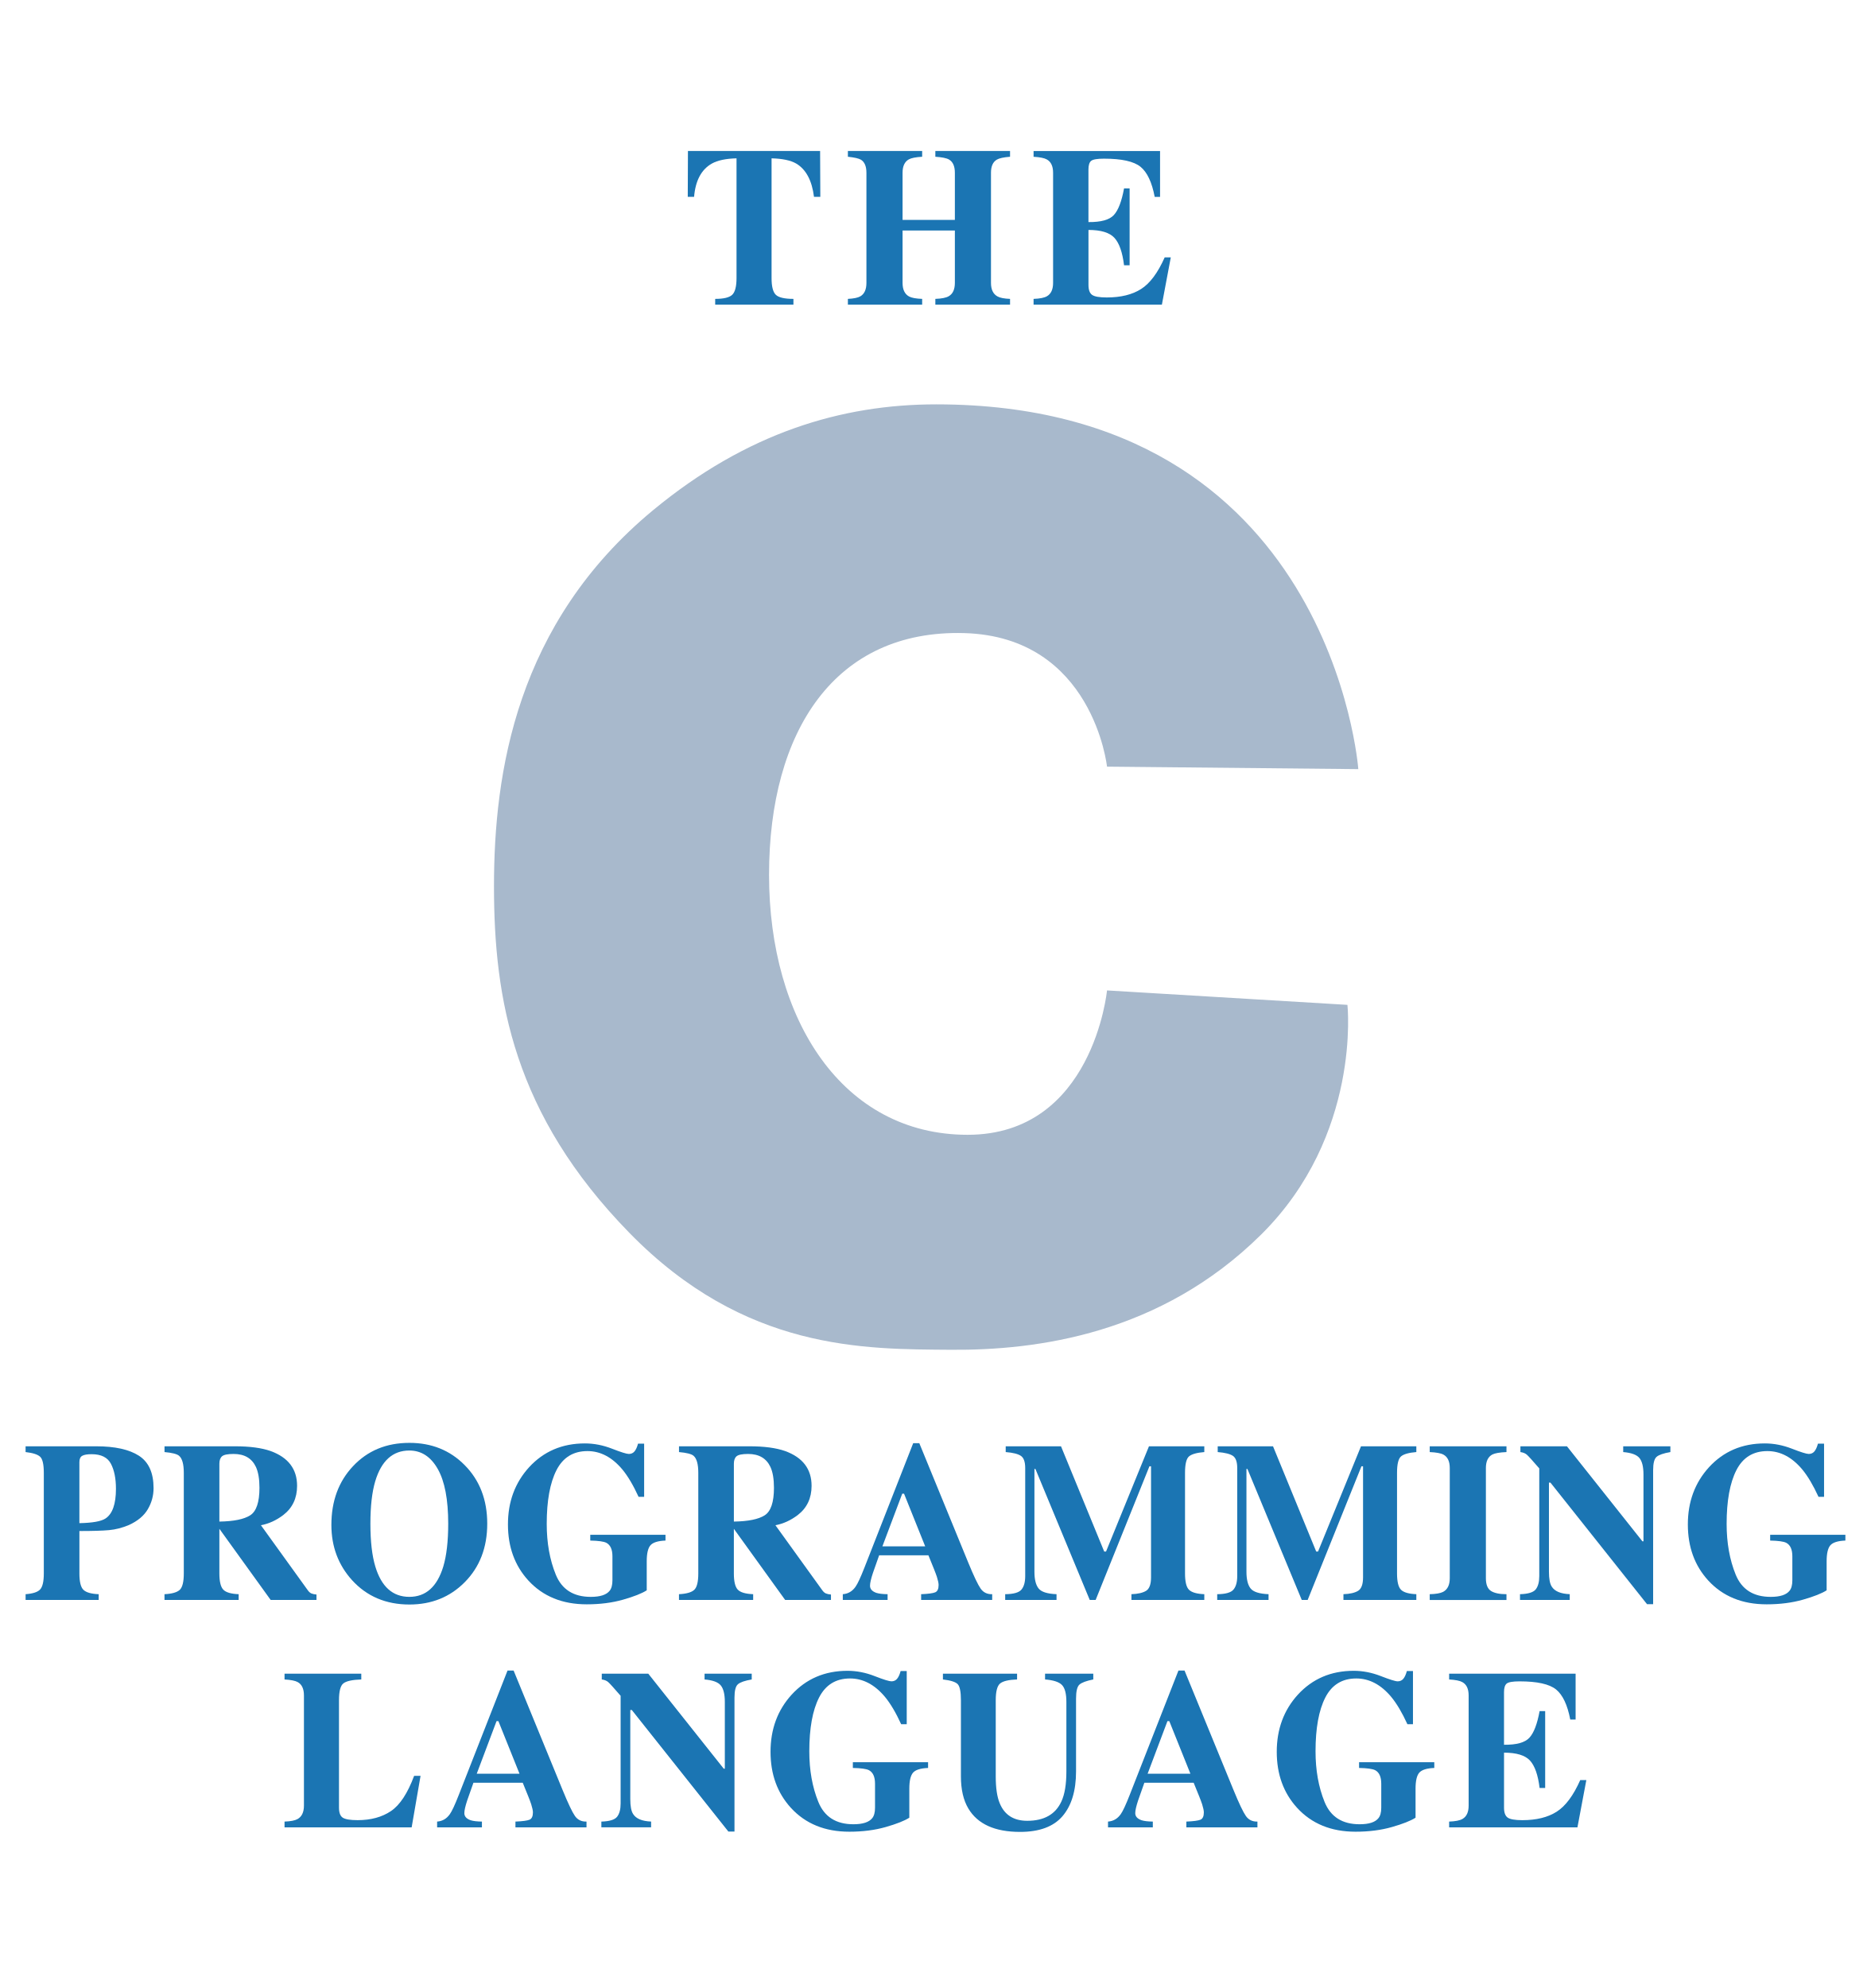
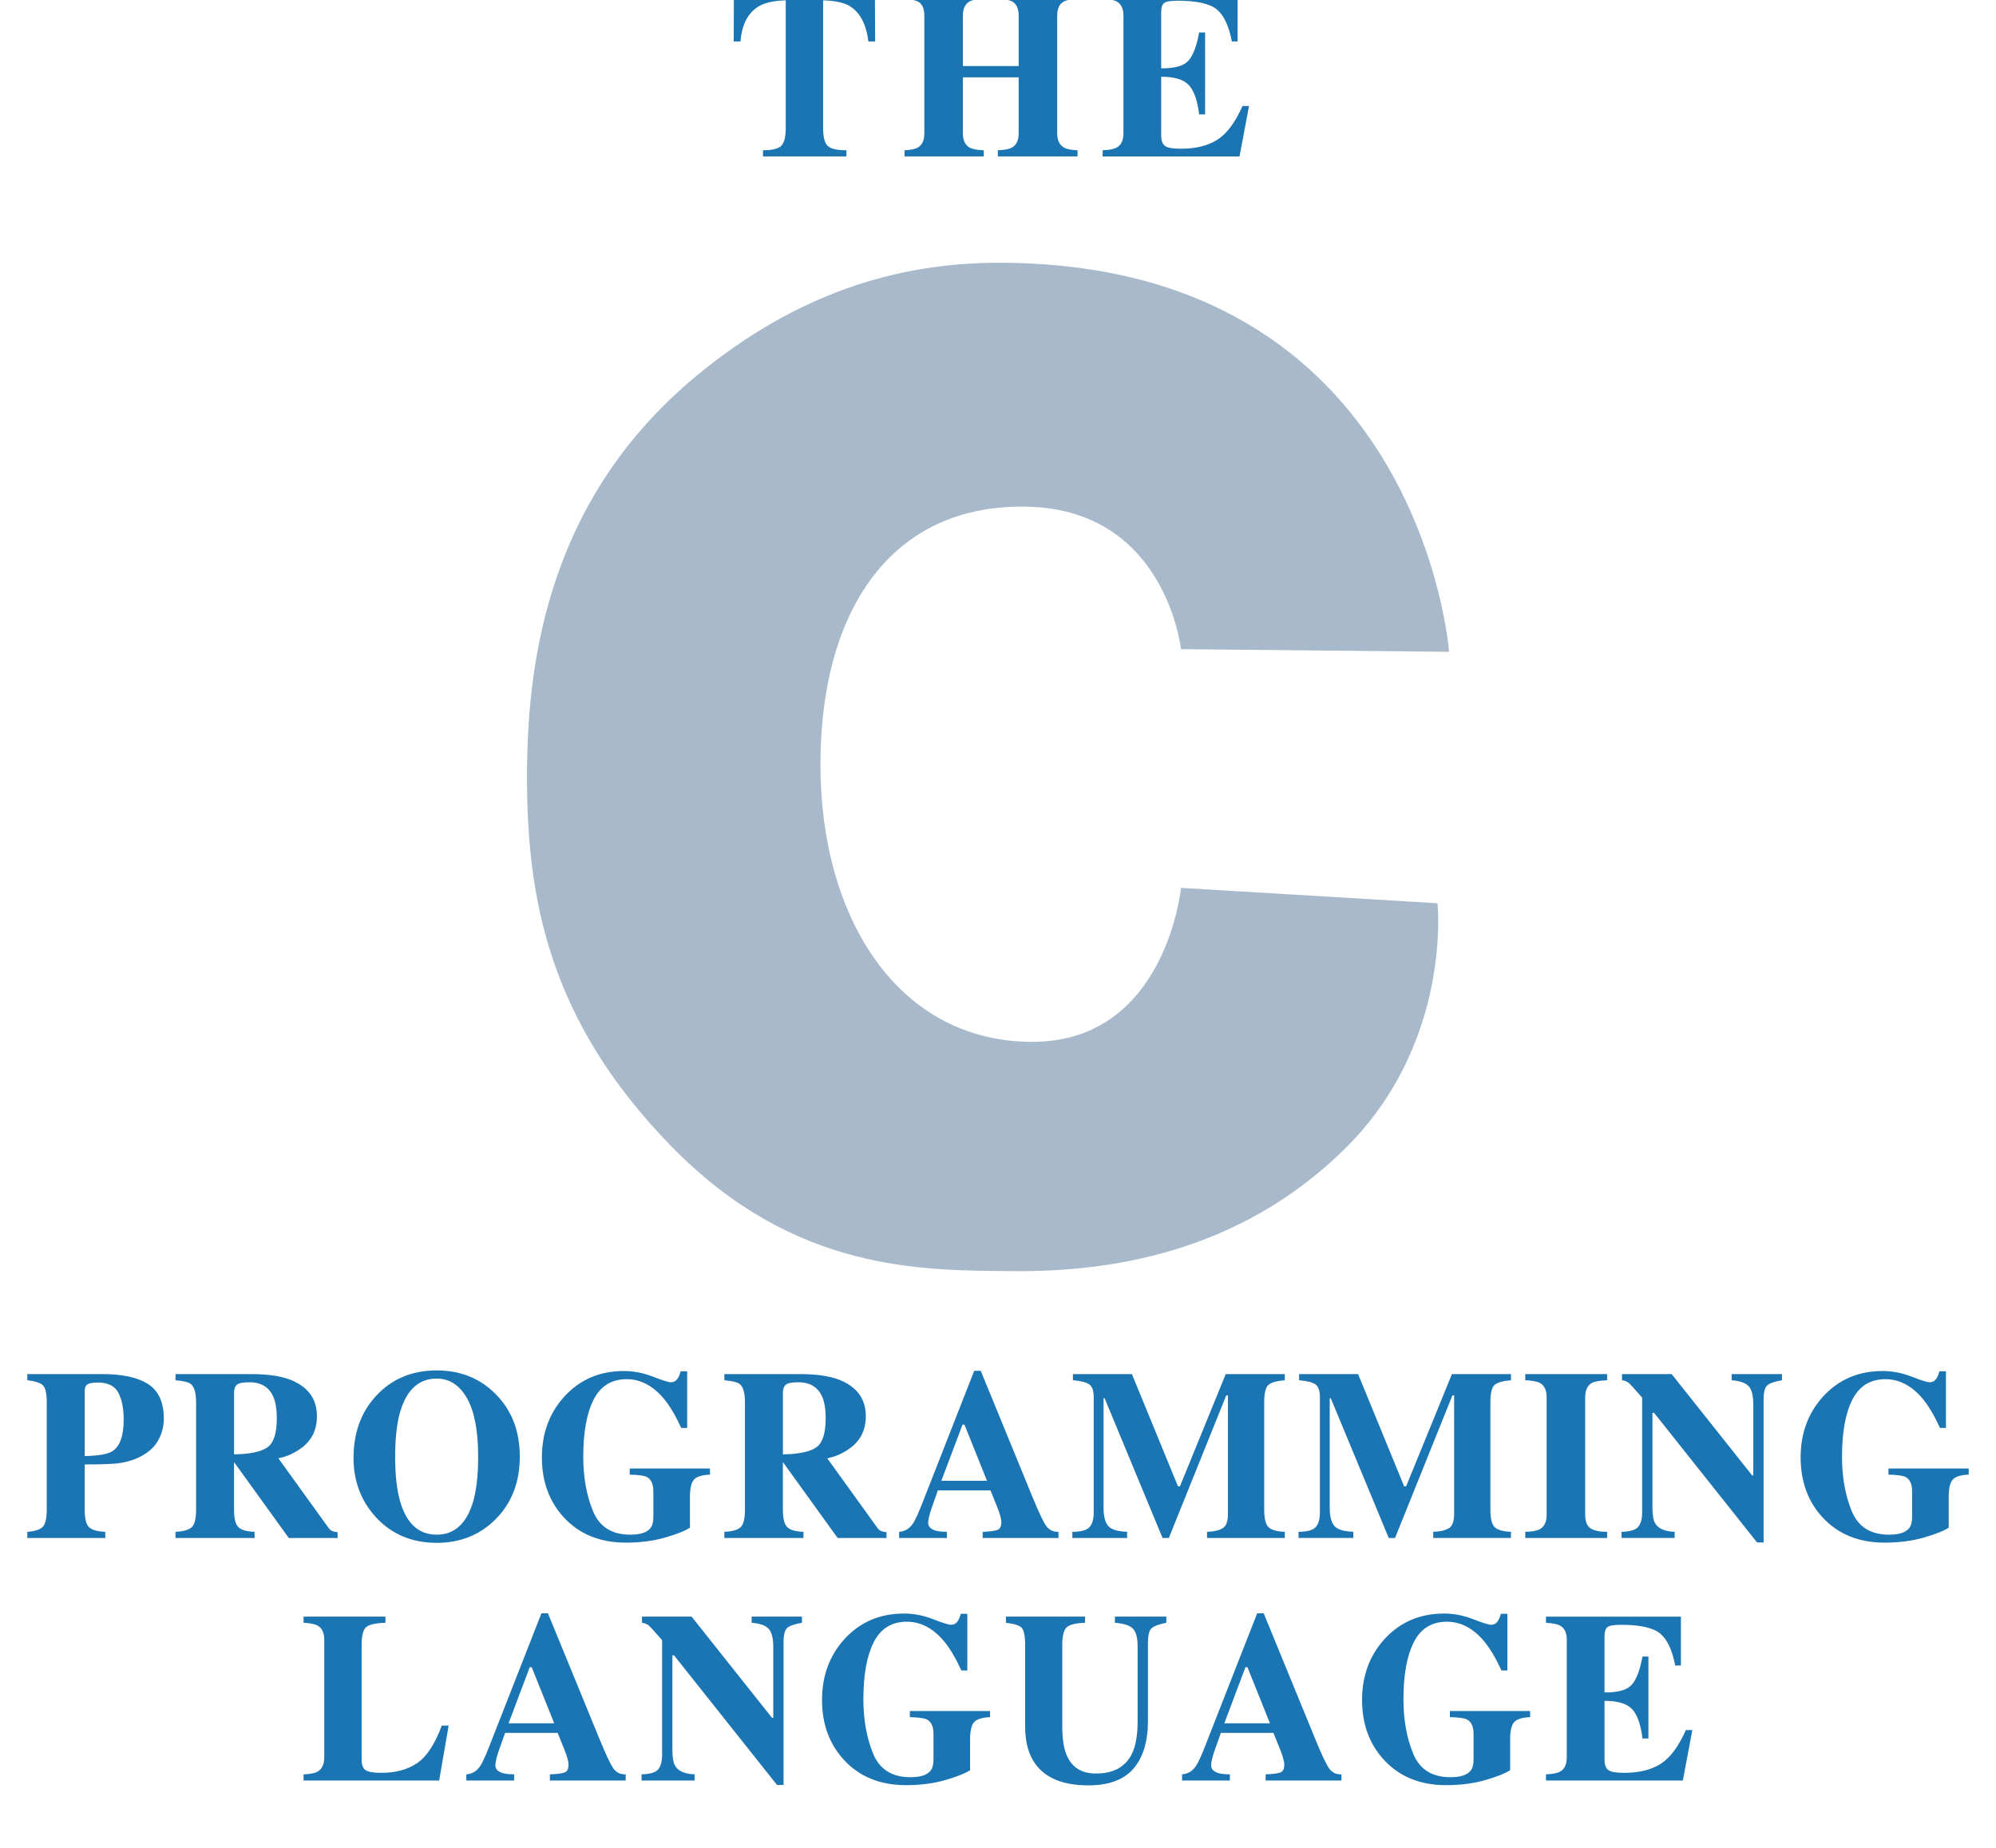
- <svg xmlns="http://www.w3.org/2000/svg" version="1.1" id="Layer_1" x="0px" y="0px" width="731.177" height="776.866" viewBox="0 50 731.177 578.866" enable-background="new 0 0 1000 1405.488" xml:space="preserve">
+ <svg xmlns="http://www.w3.org/2000/svg" version="1.1" id="Layer_1" x="0px" y="0px" width="731.177" height="676.866" viewBox="0 50 731.177 504.353" enable-background="new 0 0 1000 1405.488" xml:space="preserve">
  <defs id="defs185" />
-   <path d="m 432.623,250.586 c 0,0 -5.446,-50.776 -55.826,-52.186 -50.38,-1.41 -76.254,38.082 -76.254,94.499 0,56.417 28.595,101.553 77.614,101.553 49.02,0 54.466,-56.417 54.466,-56.417 l 93.953,5.641 c 0,0 5.532,50.954 -33.784,89.829 -39.317,38.872 -87.575,45.223 -121.276,44.959 -33.701,-0.269 -80.427,0.528 -125.613,-45.752 -45.186,-46.28 -52.854,-91.239 -52.854,-135.403 0,-44.166 8.569,-102.673 62.296,-147.04 36.514,-30.148 73.529,-41.256 110.55,-41.256 154.551,0 164.931,142.544 164.931,142.544 l -98.203,-0.971 z" id="path3" style="fill:#a8b9cc" />
-   <g id="g5" transform="translate(-132.125,-197.583)">
+   <path d="m 432.623,201.586 c 0,0 -5.446,-50.776 -55.826,-52.186 -50.38,-1.41 -76.254,38.082 -76.254,94.499 0,56.417 28.595,101.553 77.614,101.553 49.02,0 54.466,-56.417 54.466,-56.417 l 93.953,5.641 c 0,0 5.532,50.954 -33.784,89.829 -39.317,38.872 -87.575,45.223 -121.276,44.959 -33.701,-0.269 -80.427,0.528 -125.613,-45.752 -45.186,-46.28 -52.854,-91.239 -52.854,-135.403 0,-44.166 8.569,-102.673 62.296,-147.04 36.514,-30.148 73.529,-41.256 110.55,-41.256 154.551,0 164.931,142.544 164.931,142.544 z" id="path3" style="fill:#a8b9cc" />
+   <g id="g5" transform="translate(-132.125,-246.583)">
    <g id="g7">
-       <path d="m 400.974,207.588 h 51.648 l 0.083,17.922 h -2.469 c -0.805,-6.41 -3.127,-10.749 -6.954,-13.013 -2.146,-1.248 -5.357,-1.93 -9.629,-2.042 v 46.806 c 0,3.272 0.55,5.442 1.655,6.512 1.101,1.07 3.399,1.607 6.89,1.607 v 2.256 H 411.62 v -2.256 c 3.351,0 5.578,-0.542 6.686,-1.628 1.101,-1.083 1.651,-3.248 1.651,-6.492 v -46.806 c -4.185,0.112 -7.4,0.794 -9.63,2.042 -4.105,2.318 -6.423,6.657 -6.953,13.013 h -2.473 l 0.073,-17.921 z" id="path9" style="fill:#1b75b3" />
-       <path d="m 463.48,265.381 c 2.291,-0.111 3.91,-0.446 4.858,-0.996 1.597,-0.93 2.387,-2.678 2.387,-5.252 v -43.042 c 0,-2.5 -0.714,-4.194 -2.13,-5.087 -0.87,-0.516 -2.573,-0.904 -5.115,-1.165 v -2.256 h 29.025 v 2.256 c -2.509,0.144 -4.26,0.491 -5.233,1.033 -1.62,0.917 -2.426,2.657 -2.426,5.214 v 18.438 h 20.44 v -18.438 c 0,-2.557 -0.77,-4.281 -2.306,-5.172 -0.948,-0.546 -2.721,-0.906 -5.321,-1.075 v -2.256 h 29.193 v 2.256 c -2.51,0.198 -4.229,0.574 -5.15,1.119 -1.54,0.897 -2.303,2.604 -2.303,5.132 v 43.042 c 0,2.599 0.852,4.363 2.554,5.293 0.975,0.549 2.613,0.868 4.899,0.955 v 2.256 h -29.193 v -2.256 c 2.457,-0.087 4.205,-0.434 5.238,-1.042 1.591,-0.925 2.389,-2.661 2.389,-5.202 v -20.479 h -20.44 v 20.479 c 0,2.632 0.861,4.409 2.593,5.334 1.006,0.521 2.697,0.826 5.066,0.909 v 2.256 H 463.48 v -2.254 z" id="path11" style="fill:#1b75b3" />
+       <path d="m 400.974,207.588 h 51.648 l 0.083,17.922 h -2.469 c -0.805,-6.41 -3.127,-10.749 -6.954,-13.013 -2.146,-1.248 -5.357,-1.93 -9.629,-2.042 v 46.806 c 0,3.272 0.55,5.442 1.655,6.512 1.101,1.07 3.399,1.607 6.89,1.607 v 2.256 H 411.62 v -2.256 c 3.351,0 5.578,-0.542 6.686,-1.628 1.101,-1.083 1.651,-3.248 1.651,-6.492 v -46.806 c -4.185,0.112 -7.4,0.794 -9.63,2.042 -4.105,2.318 -6.423,6.657 -6.953,13.013 h -2.473 z" id="path9" style="fill:#1b75b3" />
+       <path d="m 463.48,265.381 c 2.291,-0.111 3.91,-0.446 4.858,-0.996 1.597,-0.93 2.387,-2.678 2.387,-5.252 v -43.042 c 0,-2.5 -0.714,-4.194 -2.13,-5.087 -0.87,-0.516 -2.573,-0.904 -5.115,-1.165 v -2.256 h 29.025 v 2.256 c -2.509,0.144 -4.26,0.491 -5.233,1.033 -1.62,0.917 -2.426,2.657 -2.426,5.214 v 18.438 h 20.44 v -18.438 c 0,-2.557 -0.77,-4.281 -2.306,-5.172 -0.948,-0.546 -2.721,-0.906 -5.321,-1.075 v -2.256 h 29.193 v 2.256 c -2.51,0.198 -4.229,0.574 -5.15,1.119 -1.54,0.897 -2.303,2.604 -2.303,5.132 v 43.042 c 0,2.599 0.852,4.363 2.554,5.293 0.975,0.549 2.613,0.868 4.899,0.955 v 2.256 h -29.193 v -2.256 c 2.457,-0.087 4.205,-0.434 5.238,-1.042 1.591,-0.925 2.389,-2.661 2.389,-5.202 v -20.479 h -20.44 v 20.479 c 0,2.632 0.861,4.409 2.593,5.334 1.006,0.521 2.697,0.826 5.066,0.909 v 2.256 H 463.48 Z" id="path11" style="fill:#1b75b3" />
      <path d="m 536.045,267.638 v -2.256 c 2.461,-0.087 4.205,-0.434 5.236,-1.042 1.594,-0.925 2.391,-2.661 2.391,-5.202 v -43.042 c 0,-2.587 -0.825,-4.322 -2.468,-5.215 -0.95,-0.541 -2.669,-0.889 -5.159,-1.033 v -2.251 h 49.431 v 17.917 h -2.095 c -1.092,-5.727 -2.939,-9.648 -5.549,-11.76 -2.612,-2.112 -7.364,-3.169 -14.262,-3.169 -2.624,0 -4.291,0.284 -5.006,0.847 -0.711,0.566 -1.074,1.686 -1.074,3.363 v 20.566 c 4.888,0.058 8.202,-0.859 9.936,-2.756 1.729,-1.888 3.058,-5.355 3.975,-10.393 h 2.179 v 30.029 h -2.18 c -0.609,-5.062 -1.862,-8.628 -3.744,-10.698 -1.889,-2.066 -5.274,-3.103 -10.157,-3.103 v 21.52 c 0,1.88 0.466,3.162 1.403,3.842 0.934,0.682 2.857,1.021 5.762,1.021 5.472,0 9.94,-1.1 13.399,-3.298 3.462,-2.194 6.538,-6.318 9.22,-12.363 h 2.384 l -3.478,18.483 h -50.145 v -0.007 z" id="path13" style="fill:#1b75b3" />
    </g>
  </g>
-   <g id="g15" transform="translate(-132.125,-197.583)">
+   <g id="g15" transform="translate(-132.125,-246.583)">
    <g id="g17">
-       <path d="m 142.125,771.558 c 2.816,-0.203 4.715,-0.814 5.672,-1.843 0.966,-1.025 1.449,-3.116 1.449,-6.273 v -39.306 c 0,-3.338 -0.491,-5.446 -1.469,-6.322 -0.977,-0.88 -2.864,-1.479 -5.652,-1.793 v -2.257 h 27.601 c 7.316,0 12.882,1.231 16.691,3.686 3.818,2.463 5.721,6.686 5.721,12.67 0,2.925 -0.746,5.665 -2.238,8.223 -1.496,2.558 -3.958,4.619 -7.396,6.182 -2.597,1.099 -5.19,1.768 -7.787,2 -2.601,0.235 -6.451,0.347 -11.561,0.347 v 16.57 c 0,3.272 0.53,5.413 1.592,6.425 1.061,1.013 3.043,1.579 5.948,1.691 v 2.256 h -28.567 v -2.256 h -0.004 z m 31.247,-29.591 c 2.708,-1.793 4.065,-5.657 4.065,-11.578 0,-4.05 -0.659,-7.323 -1.971,-9.811 -1.312,-2.487 -3.83,-3.727 -7.54,-3.727 -1.704,0 -2.928,0.207 -3.666,0.628 -0.742,0.422 -1.109,1.235 -1.109,2.447 v 23.867 c 5.11,-0.09 8.517,-0.698 10.221,-1.826 z" id="path19" style="fill:#1b75b3" />
+       <path d="m 142.125,771.558 c 2.816,-0.203 4.715,-0.814 5.672,-1.843 0.966,-1.025 1.449,-3.116 1.449,-6.273 v -39.306 c 0,-3.338 -0.491,-5.446 -1.469,-6.322 -0.977,-0.88 -2.864,-1.479 -5.652,-1.793 v -2.257 h 27.601 c 7.316,0 12.882,1.231 16.691,3.686 3.818,2.463 5.721,6.686 5.721,12.67 0,2.925 -0.746,5.665 -2.238,8.223 -1.496,2.558 -3.958,4.619 -7.396,6.182 -2.597,1.099 -5.19,1.768 -7.787,2 -2.601,0.235 -6.451,0.347 -11.561,0.347 v 16.57 c 0,3.272 0.53,5.413 1.592,6.425 1.061,1.013 3.043,1.579 5.948,1.691 v 2.256 h -28.567 v -2.256 z m 31.247,-29.591 c 2.708,-1.793 4.065,-5.657 4.065,-11.578 0,-4.05 -0.659,-7.323 -1.971,-9.811 -1.312,-2.487 -3.83,-3.727 -7.54,-3.727 -1.704,0 -2.928,0.207 -3.666,0.628 -0.742,0.422 -1.109,1.235 -1.109,2.447 v 23.867 c 5.11,-0.09 8.517,-0.698 10.221,-1.826 z" id="path19" style="fill:#1b75b3" />
      <path d="m 196.414,771.558 c 2.904,-0.145 4.887,-0.711 5.949,-1.691 1.06,-0.983 1.591,-3.123 1.591,-6.425 v -39.306 c 0,-3.425 -0.626,-5.652 -1.883,-6.694 -0.838,-0.686 -2.725,-1.161 -5.653,-1.421 v -2.257 h 27.602 c 5.724,0 10.359,0.62 13.906,1.868 6.869,2.512 10.3,7.041 10.3,13.578 0,4.831 -1.795,8.636 -5.394,11.413 -2.748,2.083 -5.665,3.414 -8.736,3.988 l 18.235,25.297 c 0.471,0.694 0.974,1.145 1.504,1.367 0.53,0.215 1.188,0.356 1.97,0.414 v 2.124 h -17.899 l -20.014,-27.764 h -0.036 v 17.393 c 0,3.124 0.502,5.231 1.508,6.313 1.005,1.086 3.016,1.686 6.032,1.802 v 2.256 H 196.41 v -2.256 h 0.004 z m 33.485,-30.826 c 2.414,-1.542 3.623,-5.128 3.623,-10.74 0,-3.438 -0.462,-6.161 -1.38,-8.157 -1.592,-3.385 -4.496,-5.079 -8.713,-5.079 -2.294,0 -3.793,0.298 -4.507,0.893 -0.711,0.599 -1.065,1.57 -1.065,2.925 v 22.607 c 5.616,-0.086 9.629,-0.904 12.042,-2.449 z" id="path21" style="fill:#1b75b3" />
      <path d="m 313.697,721.095 c 5.892,5.934 8.84,13.57 8.84,22.909 0,9.347 -2.944,16.983 -8.84,22.909 -5.753,5.785 -12.941,8.678 -21.574,8.678 -9.155,0 -16.631,-3.166 -22.407,-9.5 -5.39,-5.958 -8.086,-13.157 -8.086,-21.604 0,-9.314 2.821,-16.971 8.461,-22.955 5.697,-6.074 13.037,-9.111 22.032,-9.111 8.657,-0.003 15.85,2.889 21.574,8.674 z m -8.337,39.661 c 1.28,-4.281 1.926,-9.868 1.926,-16.752 0,-9.455 -1.36,-16.587 -4.089,-21.388 -2.729,-4.806 -6.422,-7.202 -11.093,-7.202 -6.487,0 -10.935,4 -13.341,12.02 -1.26,4.248 -1.886,9.777 -1.886,16.57 0,6.917 0.642,12.496 1.926,16.752 2.378,7.892 6.81,11.842 13.296,11.842 6.439,0.001 10.855,-3.95 13.261,-11.842 z" id="path23" style="fill:#1b75b3" />
      <path d="m 338.877,721.963 c 5.701,-6.215 12.969,-9.326 21.821,-9.326 3.546,0 7.081,0.69 10.599,2.062 3.515,1.371 5.708,2.053 6.574,2.053 0.926,0 1.664,-0.326 2.218,-0.992 0.555,-0.666 1.021,-1.677 1.38,-3.036 h 2.386 v 20.78 h -2.179 c -2.066,-4.508 -4.172,-8.07 -6.323,-10.673 -4.016,-4.801 -8.572,-7.198 -13.654,-7.198 -5.529,0 -9.562,2.487 -12.104,7.463 -2.541,4.979 -3.81,11.975 -3.81,21 0,7.405 1.177,14.013 3.538,19.81 2.357,5.797 6.918,8.698 13.679,8.698 3.659,0 6.116,-0.794 7.373,-2.385 0.726,-0.893 1.089,-2.256 1.089,-4.074 v -9.376 c 0,-2.694 -0.793,-4.454 -2.385,-5.297 -1.033,-0.521 -3.128,-0.806 -6.279,-0.869 v -2.251 h 29.401 v 2.251 c -2.96,0.116 -4.923,0.74 -5.884,1.852 -0.962,1.112 -1.449,3.203 -1.449,6.264 v 11.327 c -1.899,1.214 -4.97,2.426 -9.214,3.641 -4.245,1.214 -8.992,1.83 -14.242,1.83 -9.518,0 -17.13,-3.111 -22.826,-9.33 -5.306,-5.814 -7.955,-13.108 -7.955,-21.868 -0.007,-8.86 2.745,-16.306 8.246,-22.356 z" id="path25" style="fill:#1b75b3" />
      <path d="m 397.475,771.558 c 2.904,-0.145 4.887,-0.711 5.948,-1.691 1.064,-0.983 1.596,-3.123 1.596,-6.425 v -39.306 c 0,-3.425 -0.63,-5.652 -1.887,-6.694 -0.833,-0.686 -2.721,-1.161 -5.652,-1.421 v -2.257 h 27.602 c 5.725,0 10.36,0.62 13.906,1.868 6.87,2.512 10.304,7.041 10.304,13.578 0,4.831 -1.799,8.636 -5.397,11.413 -2.749,2.083 -5.661,3.414 -8.733,3.988 l 18.231,25.297 c 0.475,0.694 0.978,1.145 1.508,1.367 0.526,0.215 1.189,0.356 1.966,0.414 v 2.124 h -17.9 l -20.014,-27.764 h -0.036 v 17.393 c 0,3.124 0.503,5.231 1.507,6.313 1.006,1.086 3.017,1.686 6.036,1.802 v 2.256 h -28.989 v -2.256 h 0.004 z m 33.489,-30.826 c 2.414,-1.542 3.623,-5.128 3.623,-10.74 0,-3.438 -0.458,-6.161 -1.38,-8.157 -1.591,-3.385 -4.496,-5.079 -8.712,-5.079 -2.294,0 -3.79,0.298 -4.508,0.893 -0.71,0.599 -1.065,1.57 -1.065,2.925 v 22.607 c 5.612,-0.086 9.629,-0.904 12.042,-2.449 z" id="path27" style="fill:#1b75b3" />
-       <path d="m 461.482,771.558 c 2.066,-0.145 3.729,-1.116 4.982,-2.91 0.81,-1.127 1.971,-3.615 3.478,-7.467 l 19.061,-48.631 h 2.387 l 19.139,46.681 c 2.155,5.235 3.759,8.612 4.823,10.136 1.061,1.513 2.569,2.248 4.52,2.19 v 2.256 h -27.769 v -2.256 c 2.796,-0.112 4.631,-0.364 5.513,-0.736 0.878,-0.38 1.316,-1.327 1.316,-2.868 0,-0.693 -0.223,-1.748 -0.667,-3.165 -0.278,-0.839 -0.657,-1.855 -1.132,-3.037 l -2.183,-5.38 h -19.26 c -1.257,3.529 -2.066,5.831 -2.43,6.896 -0.757,2.29 -1.133,3.956 -1.133,4.997 0,1.272 0.827,2.198 2.473,2.773 0.974,0.318 2.442,0.492 4.397,0.521 v 2.256 h -17.505 v -2.256 h -0.01 z m 32.205,-18.703 -8.254,-20.558 h -0.718 l -7.747,20.558 h 16.719 z" id="path29" style="fill:#1b75b3" />
+       <path d="m 461.482,771.558 c 2.066,-0.145 3.729,-1.116 4.982,-2.91 0.81,-1.127 1.971,-3.615 3.478,-7.467 l 19.061,-48.631 h 2.387 l 19.139,46.681 c 2.155,5.235 3.759,8.612 4.823,10.136 1.061,1.513 2.569,2.248 4.52,2.19 v 2.256 h -27.769 v -2.256 c 2.796,-0.112 4.631,-0.364 5.513,-0.736 0.878,-0.38 1.316,-1.327 1.316,-2.868 0,-0.693 -0.223,-1.748 -0.667,-3.165 -0.278,-0.839 -0.657,-1.855 -1.132,-3.037 l -2.183,-5.38 h -19.26 c -1.257,3.529 -2.066,5.831 -2.43,6.896 -0.757,2.29 -1.133,3.956 -1.133,4.997 0,1.272 0.827,2.198 2.473,2.773 0.974,0.318 2.442,0.492 4.397,0.521 v 2.256 h -17.505 v -2.256 z m 32.205,-18.703 -8.254,-20.558 h -0.718 l -7.747,20.558 z" id="path29" style="fill:#1b75b3" />
      <path d="m 524.942,771.558 c 3.268,-0.029 5.39,-0.625 6.37,-1.802 0.975,-1.169 1.465,-2.925 1.465,-5.273 V 722.27 c 0,-2.414 -0.562,-4 -1.68,-4.76 -1.113,-0.765 -3.096,-1.257 -5.943,-1.492 v -2.256 h 21.61 l 16.886,41.136 h 0.71 l 16.782,-41.136 h 21.626 v 2.256 c -2.904,0.235 -4.883,0.79 -5.947,1.666 -1.062,0.876 -1.592,3.028 -1.592,6.45 v 39.306 c 0,3.272 0.53,5.413 1.592,6.425 1.064,1.013 3.043,1.578 5.947,1.69 v 2.256 h -28.482 v -2.256 c 2.54,-0.087 4.451,-0.529 5.74,-1.318 1.276,-0.798 1.923,-2.542 1.923,-5.231 v -43.43 h -0.626 l -21.024,52.239 h -2.301 l -21.234,-51.198 h -0.384 v 40.177 c 0,2.959 0.536,5.128 1.6,6.492 1.057,1.368 3.403,2.124 7.037,2.269 v 2.256 h -20.065 v -2.252 h -0.01 z" id="path31" style="fill:#1b75b3" />
-       <path d="m 607.8,771.558 c 3.267,-0.029 5.388,-0.625 6.365,-1.802 0.978,-1.169 1.469,-2.925 1.469,-5.273 V 722.27 c 0,-2.414 -0.562,-4 -1.676,-4.76 -1.12,-0.765 -3.104,-1.257 -5.952,-1.492 v -2.256 h 21.615 l 16.881,41.136 h 0.71 L 664,713.761 h 21.626 v 2.256 c -2.905,0.235 -4.888,0.79 -5.948,1.666 -1.062,0.876 -1.594,3.028 -1.594,6.45 v 39.306 c 0,3.272 0.532,5.413 1.594,6.425 1.061,1.013 3.043,1.578 5.948,1.69 v 2.256 h -28.483 v -2.256 c 2.536,-0.087 4.451,-0.529 5.734,-1.318 1.282,-0.798 1.928,-2.542 1.928,-5.231 v -43.43 h -0.625 l -21.023,52.239 h -2.303 l -21.238,-51.198 h -0.379 v 40.177 c 0,2.959 0.531,5.128 1.596,6.492 1.061,1.368 3.403,2.124 7.04,2.269 v 2.256 h -20.065 v -2.252 H 607.8 z" id="path33" style="fill:#1b75b3" />
-       <path d="m 690.859,771.558 c 2.433,-0.058 4.172,-0.364 5.237,-0.91 1.731,-0.925 2.597,-2.707 2.597,-5.338 v -43.04 c 0,-2.612 -0.825,-4.364 -2.474,-5.257 -1.005,-0.545 -2.792,-0.876 -5.357,-0.991 v -2.257 h 29.991 v 2.257 c -2.679,0.115 -4.52,0.434 -5.529,0.954 -1.675,0.889 -2.513,2.653 -2.513,5.298 v 43.04 c 0,2.488 0.671,4.145 2.011,4.992 1.336,0.834 3.347,1.256 6.031,1.256 v 2.256 h -29.991 v -2.26 h -0.003 z" id="path35" style="fill:#1b75b3" />
+       <path d="m 607.8,771.558 c 3.267,-0.029 5.388,-0.625 6.365,-1.802 0.978,-1.169 1.469,-2.925 1.469,-5.273 V 722.27 c 0,-2.414 -0.562,-4 -1.676,-4.76 -1.12,-0.765 -3.104,-1.257 -5.952,-1.492 v -2.256 h 21.615 l 16.881,41.136 h 0.71 L 664,713.761 h 21.626 v 2.256 c -2.905,0.235 -4.888,0.79 -5.948,1.666 -1.062,0.876 -1.594,3.028 -1.594,6.45 v 39.306 c 0,3.272 0.532,5.413 1.594,6.425 1.061,1.013 3.043,1.578 5.948,1.69 v 2.256 h -28.483 v -2.256 c 2.536,-0.087 4.451,-0.529 5.734,-1.318 1.282,-0.798 1.928,-2.542 1.928,-5.231 v -43.43 h -0.625 l -21.023,52.239 h -2.303 l -21.238,-51.198 h -0.379 v 40.177 c 0,2.959 0.531,5.128 1.596,6.492 1.061,1.368 3.403,2.124 7.04,2.269 v 2.256 h -20.065 v -2.252 z" id="path33" style="fill:#1b75b3" />
+       <path d="m 690.859,771.558 c 2.433,-0.058 4.172,-0.364 5.237,-0.91 1.731,-0.925 2.597,-2.707 2.597,-5.338 v -43.04 c 0,-2.612 -0.825,-4.364 -2.474,-5.257 -1.005,-0.545 -2.792,-0.876 -5.357,-0.991 v -2.257 h 29.991 v 2.257 c -2.679,0.115 -4.52,0.434 -5.529,0.954 -1.675,0.889 -2.513,2.653 -2.513,5.298 v 43.04 c 0,2.488 0.671,4.145 2.011,4.992 1.336,0.834 3.347,1.256 6.031,1.256 v 2.256 h -29.991 v -2.26 z" id="path35" style="fill:#1b75b3" />
      <path d="m 726.133,771.558 c 3.183,-0.087 5.237,-0.716 6.158,-1.885 0.925,-1.169 1.381,-2.901 1.381,-5.19 v -42.082 c -2.625,-3.041 -4.24,-4.827 -4.856,-5.359 -0.614,-0.533 -1.446,-0.876 -2.513,-1.021 v -2.257 h 18.183 l 29.488,37.124 h 0.42 v -26.103 c 0,-3.008 -0.527,-5.153 -1.579,-6.442 -1.062,-1.289 -3.168,-2.058 -6.34,-2.322 v -2.257 h 18.435 v 2.257 c -2.682,0.463 -4.479,1.078 -5.382,1.855 -0.91,0.773 -1.359,2.516 -1.359,5.215 v 52.367 h -2.391 l -37.741,-47.507 h -0.583 v 34.834 c 0,2.736 0.358,4.669 1.085,5.798 1.146,1.839 3.491,2.822 7.041,2.966 v 2.256 h -19.44 v -2.248 h -0.007 z" id="path37" style="fill:#1b75b3" />
      <path d="m 799.98,721.963 c 5.695,-6.215 12.969,-9.326 21.821,-9.326 3.547,0 7.079,0.69 10.603,2.062 3.519,1.371 5.705,2.053 6.575,2.053 0.916,0 1.659,-0.326 2.218,-0.992 0.559,-0.666 1.017,-1.677 1.379,-3.036 h 2.391 v 20.78 h -2.174 c -2.07,-4.508 -4.177,-8.07 -6.328,-10.673 -4.016,-4.801 -8.577,-7.198 -13.658,-7.198 -5.53,0 -9.562,2.487 -12.104,7.463 -2.539,4.979 -3.812,11.975 -3.812,21 0,7.405 1.181,14.013 3.538,19.81 2.357,5.797 6.918,8.698 13.68,8.698 3.658,0 6.114,-0.794 7.372,-2.385 0.726,-0.893 1.092,-2.256 1.092,-4.074 v -9.376 c 0,-2.694 -0.792,-4.454 -2.394,-5.297 -1.032,-0.521 -3.127,-0.806 -6.274,-0.869 v -2.251 h 29.397 v 2.251 c -2.961,0.116 -4.915,0.74 -5.881,1.852 -0.962,1.112 -1.448,3.203 -1.448,6.264 v 11.327 c -1.898,1.214 -4.971,2.426 -9.214,3.641 -4.246,1.214 -8.992,1.83 -14.238,1.83 -9.522,0 -17.134,-3.111 -22.834,-9.33 -5.306,-5.814 -7.951,-13.108 -7.951,-21.868 -0.006,-8.86 2.743,-16.306 8.244,-22.356 z" id="path39" style="fill:#1b75b3" />
      <path d="m 243.327,860.416 c 2.342,-0.086 4.018,-0.405 5.023,-0.954 1.704,-0.93 2.554,-2.69 2.554,-5.302 v -43.032 c 0,-2.587 -0.811,-4.323 -2.43,-5.215 -0.95,-0.545 -2.669,-0.888 -5.15,-1.033 v -2.256 h 29.991 v 2.256 c -3.491,0.116 -5.816,0.62 -6.977,1.512 -1.161,0.893 -1.735,3.086 -1.735,6.603 v 41.991 c 0,1.976 0.495,3.273 1.484,3.913 0.994,0.637 2.928,0.959 5.8,0.959 5.171,0 9.503,-1.182 13.009,-3.537 3.499,-2.355 6.527,-6.95 9.068,-13.777 h 2.513 l -3.479,20.132 h -49.674 v -2.261 h 0.003 z" id="path41" style="fill:#1b75b3" />
-       <path d="m 302.946,860.416 c 2.066,-0.145 3.729,-1.115 4.982,-2.909 0.81,-1.128 1.971,-3.616 3.475,-7.467 l 19.061,-48.632 h 2.385 l 19.144,46.682 c 2.15,5.235 3.755,8.611 4.815,10.136 1.061,1.512 2.569,2.248 4.524,2.189 v 2.257 h -27.77 v -2.257 c 2.792,-0.111 4.627,-0.363 5.508,-0.735 0.878,-0.38 1.321,-1.327 1.321,-2.868 0,-0.694 -0.227,-1.748 -0.67,-3.166 -0.279,-0.839 -0.658,-1.855 -1.133,-3.037 l -2.182,-5.38 h -19.259 c -1.257,3.529 -2.067,5.831 -2.43,6.896 -0.753,2.29 -1.128,3.955 -1.128,4.996 0,1.272 0.822,2.198 2.47,2.772 0.977,0.319 2.441,0.492 4.4,0.521 v 2.257 H 302.95 v -2.257 h -0.004 z m 32.201,-18.702 -8.25,-20.557 h -0.722 l -7.744,20.557 h 16.716 z" id="path43" style="fill:#1b75b3" />
+       <path d="m 302.946,860.416 c 2.066,-0.145 3.729,-1.115 4.982,-2.909 0.81,-1.128 1.971,-3.616 3.475,-7.467 l 19.061,-48.632 h 2.385 l 19.144,46.682 c 2.15,5.235 3.755,8.611 4.815,10.136 1.061,1.512 2.569,2.248 4.524,2.189 v 2.257 h -27.77 v -2.257 c 2.792,-0.111 4.627,-0.363 5.508,-0.735 0.878,-0.38 1.321,-1.327 1.321,-2.868 0,-0.694 -0.227,-1.748 -0.67,-3.166 -0.279,-0.839 -0.658,-1.855 -1.133,-3.037 l -2.182,-5.38 h -19.259 c -1.257,3.529 -2.067,5.831 -2.43,6.896 -0.753,2.29 -1.128,3.955 -1.128,4.996 0,1.272 0.822,2.198 2.47,2.772 0.977,0.319 2.441,0.492 4.4,0.521 v 2.257 H 302.95 v -2.257 h -0.004 z m 32.201,-18.702 -8.25,-20.557 h -0.722 l -7.744,20.557 z" id="path43" style="fill:#1b75b3" />
      <path d="m 367.128,860.416 c 3.184,-0.086 5.238,-0.715 6.156,-1.884 0.925,-1.169 1.381,-2.901 1.381,-5.19 V 811.26 c -2.626,-3.042 -4.245,-4.826 -4.855,-5.36 -0.614,-0.533 -1.452,-0.875 -2.513,-1.02 v -2.256 h 18.179 l 29.488,37.124 h 0.423 v -26.103 c 0,-3.008 -0.531,-5.153 -1.588,-6.442 -1.057,-1.286 -3.164,-2.058 -6.331,-2.322 v -2.256 h 18.431 v 2.256 c -2.677,0.463 -4.476,1.079 -5.377,1.855 -0.914,0.772 -1.361,2.517 -1.361,5.214 v 52.367 h -2.386 L 379.033,816.81 h -0.59 v 34.833 c 0,2.736 0.362,4.67 1.093,5.797 1.145,1.839 3.487,2.823 7.038,2.967 v 2.256 h -19.436 v -2.248 h -0.01 z" id="path45" style="fill:#1b75b3" />
      <path d="m 441.496,810.822 c 5.697,-6.215 12.969,-9.327 21.821,-9.327 3.547,0 7.082,0.69 10.596,2.062 3.518,1.372 5.712,2.053 6.578,2.053 0.921,0 1.663,-0.326 2.217,-0.992 0.555,-0.665 1.022,-1.678 1.38,-3.038 h 2.387 v 20.781 h -2.179 c -2.066,-4.508 -4.172,-8.07 -6.323,-10.673 -4.017,-4.802 -8.573,-7.198 -13.655,-7.198 -5.529,0 -9.562,2.487 -12.104,7.463 -2.541,4.979 -3.813,11.974 -3.813,21 0,7.404 1.181,14.012 3.543,19.81 2.357,5.797 6.917,8.698 13.678,8.698 3.659,0 6.116,-0.793 7.373,-2.384 0.726,-0.893 1.089,-2.256 1.089,-4.075 v -9.376 c 0,-2.694 -0.794,-4.455 -2.385,-5.297 -1.034,-0.521 -3.128,-0.806 -6.279,-0.868 v -2.252 h 29.4 v 2.252 c -2.959,0.115 -4.922,0.739 -5.884,1.851 -0.961,1.112 -1.448,3.202 -1.448,6.264 v 11.326 c -1.899,1.215 -4.972,2.426 -9.215,3.641 -4.245,1.215 -8.992,1.831 -14.241,1.831 -9.523,0 -17.13,-3.111 -22.827,-9.33 -5.306,-5.814 -7.955,-13.107 -7.955,-21.868 -0.008,-8.859 2.745,-16.305 8.246,-22.354 z" id="path47" style="fill:#1b75b3" />
      <path d="m 529.599,802.624 v 2.256 c -3.323,0.116 -5.541,0.648 -6.662,1.595 -1.113,0.955 -1.676,3.124 -1.676,6.521 v 29.777 c 0,4.52 0.519,8.012 1.553,10.475 1.874,4.574 5.46,6.863 10.767,6.863 6.59,0 11.041,-2.529 13.358,-7.595 1.281,-2.781 1.927,-6.673 1.927,-11.686 v -27.186 c 0,-3.182 -0.565,-5.376 -1.694,-6.575 -1.13,-1.198 -3.343,-1.93 -6.638,-2.194 v -2.256 h 18.846 v 2.256 c -2.738,0.549 -4.541,1.223 -5.422,2.021 -0.882,0.793 -1.316,2.628 -1.316,5.488 v 28.421 c 0,7.549 -1.768,13.379 -5.281,17.487 -3.52,4.107 -9.049,6.157 -16.588,6.157 -9.861,0 -16.601,-3.05 -20.233,-9.161 -1.927,-3.244 -2.889,-7.425 -2.889,-12.549 v -29.744 c 0,-3.338 -0.428,-5.438 -1.276,-6.306 -0.85,-0.855 -2.773,-1.463 -5.757,-1.81 v -2.256 h 28.981 z" id="path49" style="fill:#1b75b3" />
-       <path d="m 565.131,860.416 c 2.065,-0.145 3.729,-1.115 4.989,-2.909 0.808,-1.128 1.967,-3.616 3.479,-7.467 l 19.056,-48.632 h 2.391 l 19.14,46.682 c 2.15,5.235 3.757,8.611 4.824,10.136 1.057,1.512 2.563,2.248 4.518,2.189 v 2.257 h -27.771 v -2.257 c 2.796,-0.111 4.631,-0.363 5.512,-0.735 0.879,-0.38 1.317,-1.327 1.317,-2.868 0,-0.694 -0.228,-1.748 -0.666,-3.166 -0.284,-0.839 -0.658,-1.855 -1.133,-3.037 l -2.183,-5.38 h -19.26 c -1.261,3.529 -2.07,5.831 -2.434,6.896 -0.758,2.29 -1.13,3.955 -1.13,4.996 0,1.272 0.823,2.198 2.472,2.772 0.972,0.319 2.438,0.492 4.396,0.521 v 2.257 h -17.509 v -2.257 h -0.008 z m 32.204,-18.702 -8.25,-20.557 h -0.722 l -7.747,20.557 h 16.719 z" id="path51" style="fill:#1b75b3" />
+       <path d="m 565.131,860.416 c 2.065,-0.145 3.729,-1.115 4.989,-2.909 0.808,-1.128 1.967,-3.616 3.479,-7.467 l 19.056,-48.632 h 2.391 l 19.14,46.682 c 2.15,5.235 3.757,8.611 4.824,10.136 1.057,1.512 2.563,2.248 4.518,2.189 v 2.257 h -27.771 v -2.257 c 2.796,-0.111 4.631,-0.363 5.512,-0.735 0.879,-0.38 1.317,-1.327 1.317,-2.868 0,-0.694 -0.228,-1.748 -0.666,-3.166 -0.284,-0.839 -0.658,-1.855 -1.133,-3.037 l -2.183,-5.38 h -19.26 c -1.261,3.529 -2.07,5.831 -2.434,6.896 -0.758,2.29 -1.13,3.955 -1.13,4.996 0,1.272 0.823,2.198 2.472,2.772 0.972,0.319 2.438,0.492 4.396,0.521 v 2.257 h -17.509 v -2.257 h -0.008 z m 32.204,-18.702 -8.25,-20.557 h -0.722 l -7.747,20.557 z" id="path51" style="fill:#1b75b3" />
      <path d="m 639.326,810.822 c 5.701,-6.215 12.969,-9.327 21.821,-9.327 3.546,0 7.081,0.69 10.604,2.062 3.518,1.372 5.704,2.053 6.574,2.053 0.922,0 1.659,-0.326 2.217,-0.992 0.559,-0.665 1.018,-1.678 1.382,-3.038 h 2.389 v 20.781 h -2.174 c -2.066,-4.508 -4.177,-8.07 -6.328,-10.673 -4.016,-4.802 -8.576,-7.198 -13.658,-7.198 -5.529,0 -9.562,2.487 -12.104,7.463 -2.541,4.979 -3.813,11.974 -3.813,21 0,7.404 1.18,14.012 3.543,19.81 2.354,5.797 6.913,8.698 13.675,8.698 3.658,0 6.114,-0.793 7.371,-2.384 0.727,-0.893 1.094,-2.256 1.094,-4.075 v -9.376 c 0,-2.694 -0.794,-4.455 -2.39,-5.297 -1.033,-0.521 -3.131,-0.806 -6.279,-0.868 v -2.252 h 29.397 v 2.252 c -2.961,0.115 -4.916,0.739 -5.881,1.851 -0.961,1.112 -1.443,3.202 -1.443,6.264 v 11.326 c -1.904,1.215 -4.975,2.426 -9.221,3.641 -4.24,1.215 -8.987,1.831 -14.236,1.831 -9.522,0 -17.134,-3.111 -22.831,-9.33 -5.31,-5.814 -7.954,-13.107 -7.954,-21.868 -0.005,-8.859 2.743,-16.305 8.245,-22.354 z" id="path53" style="fill:#1b75b3" />
-       <path d="m 698.446,862.673 v -2.257 c 2.457,-0.086 4.2,-0.434 5.233,-1.041 1.597,-0.925 2.39,-2.661 2.39,-5.203 v -43.041 c 0,-2.587 -0.825,-4.322 -2.468,-5.215 -0.95,-0.545 -2.669,-0.888 -5.155,-1.033 v -2.252 h 49.427 v 17.914 h -2.091 c -1.097,-5.728 -2.943,-9.645 -5.552,-11.756 -2.609,-2.112 -7.365,-3.169 -14.263,-3.169 -2.624,0 -4.291,0.285 -5.006,0.847 -0.711,0.566 -1.069,1.686 -1.069,3.363 v 20.566 c 4.883,0.057 8.197,-0.86 9.93,-2.757 1.73,-1.889 3.06,-5.359 3.977,-10.392 h 2.179 v 30.029 h -2.179 c -0.61,-5.059 -1.863,-8.624 -3.745,-10.694 -1.888,-2.066 -5.274,-3.099 -10.157,-3.099 v 21.524 c 0,1.872 0.466,3.153 1.403,3.835 0.934,0.682 2.856,1.021 5.762,1.021 5.472,0 9.941,-1.1 13.399,-3.297 3.463,-2.194 6.538,-6.318 9.219,-12.368 h 2.385 l -3.478,18.484 h -50.141 v -0.009 z" id="path55" style="fill:#1b75b3" />
+       <path d="m 698.446,862.673 v -2.257 c 2.457,-0.086 4.2,-0.434 5.233,-1.041 1.597,-0.925 2.39,-2.661 2.39,-5.203 v -43.041 c 0,-2.587 -0.825,-4.322 -2.468,-5.215 -0.95,-0.545 -2.669,-0.888 -5.155,-1.033 v -2.252 h 49.427 v 17.914 h -2.091 c -1.097,-5.728 -2.943,-9.645 -5.552,-11.756 -2.609,-2.112 -7.365,-3.169 -14.263,-3.169 -2.624,0 -4.291,0.285 -5.006,0.847 -0.711,0.566 -1.069,1.686 -1.069,3.363 v 20.566 c 4.883,0.057 8.197,-0.86 9.93,-2.757 1.73,-1.889 3.06,-5.359 3.977,-10.392 h 2.179 v 30.029 h -2.179 c -0.61,-5.059 -1.863,-8.624 -3.745,-10.694 -1.888,-2.066 -5.274,-3.099 -10.157,-3.099 v 21.524 c 0,1.872 0.466,3.153 1.403,3.835 0.934,0.682 2.856,1.021 5.762,1.021 5.472,0 9.941,-1.1 13.399,-3.297 3.463,-2.194 6.538,-6.318 9.219,-12.368 h 2.385 l -3.478,18.484 h -50.141 z" id="path55" style="fill:#1b75b3" />
    </g>
  </g>
</svg>
